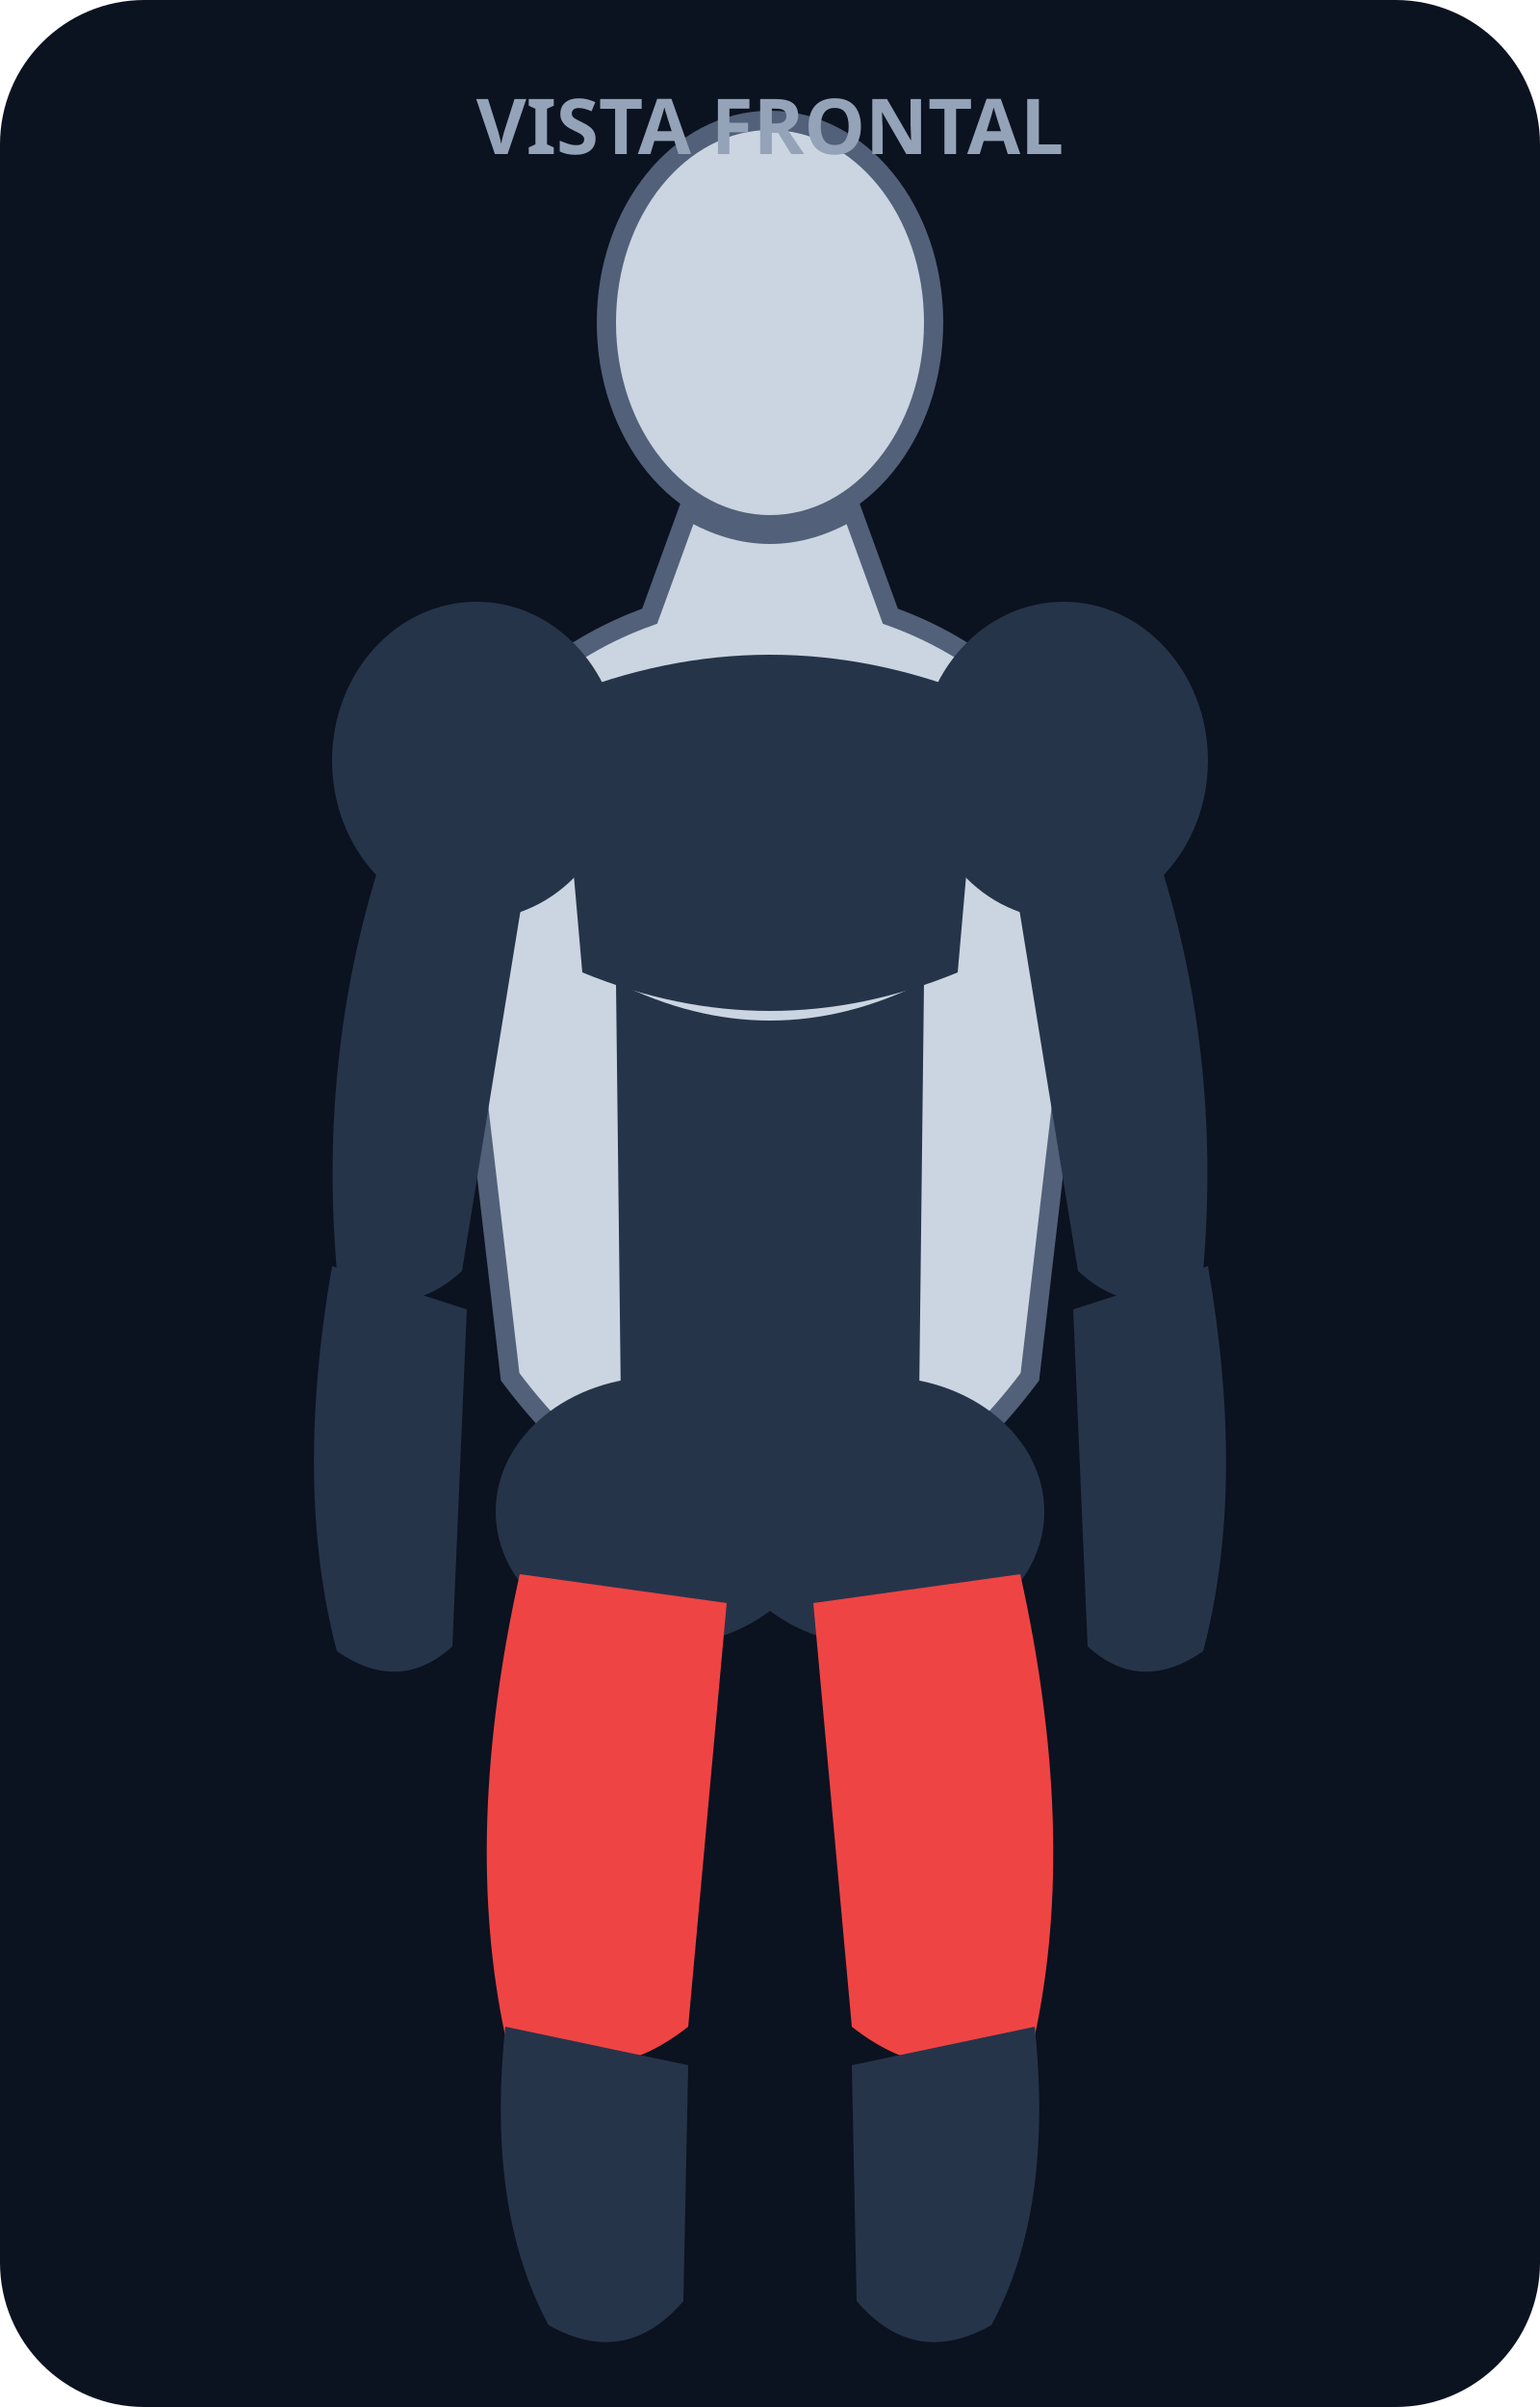
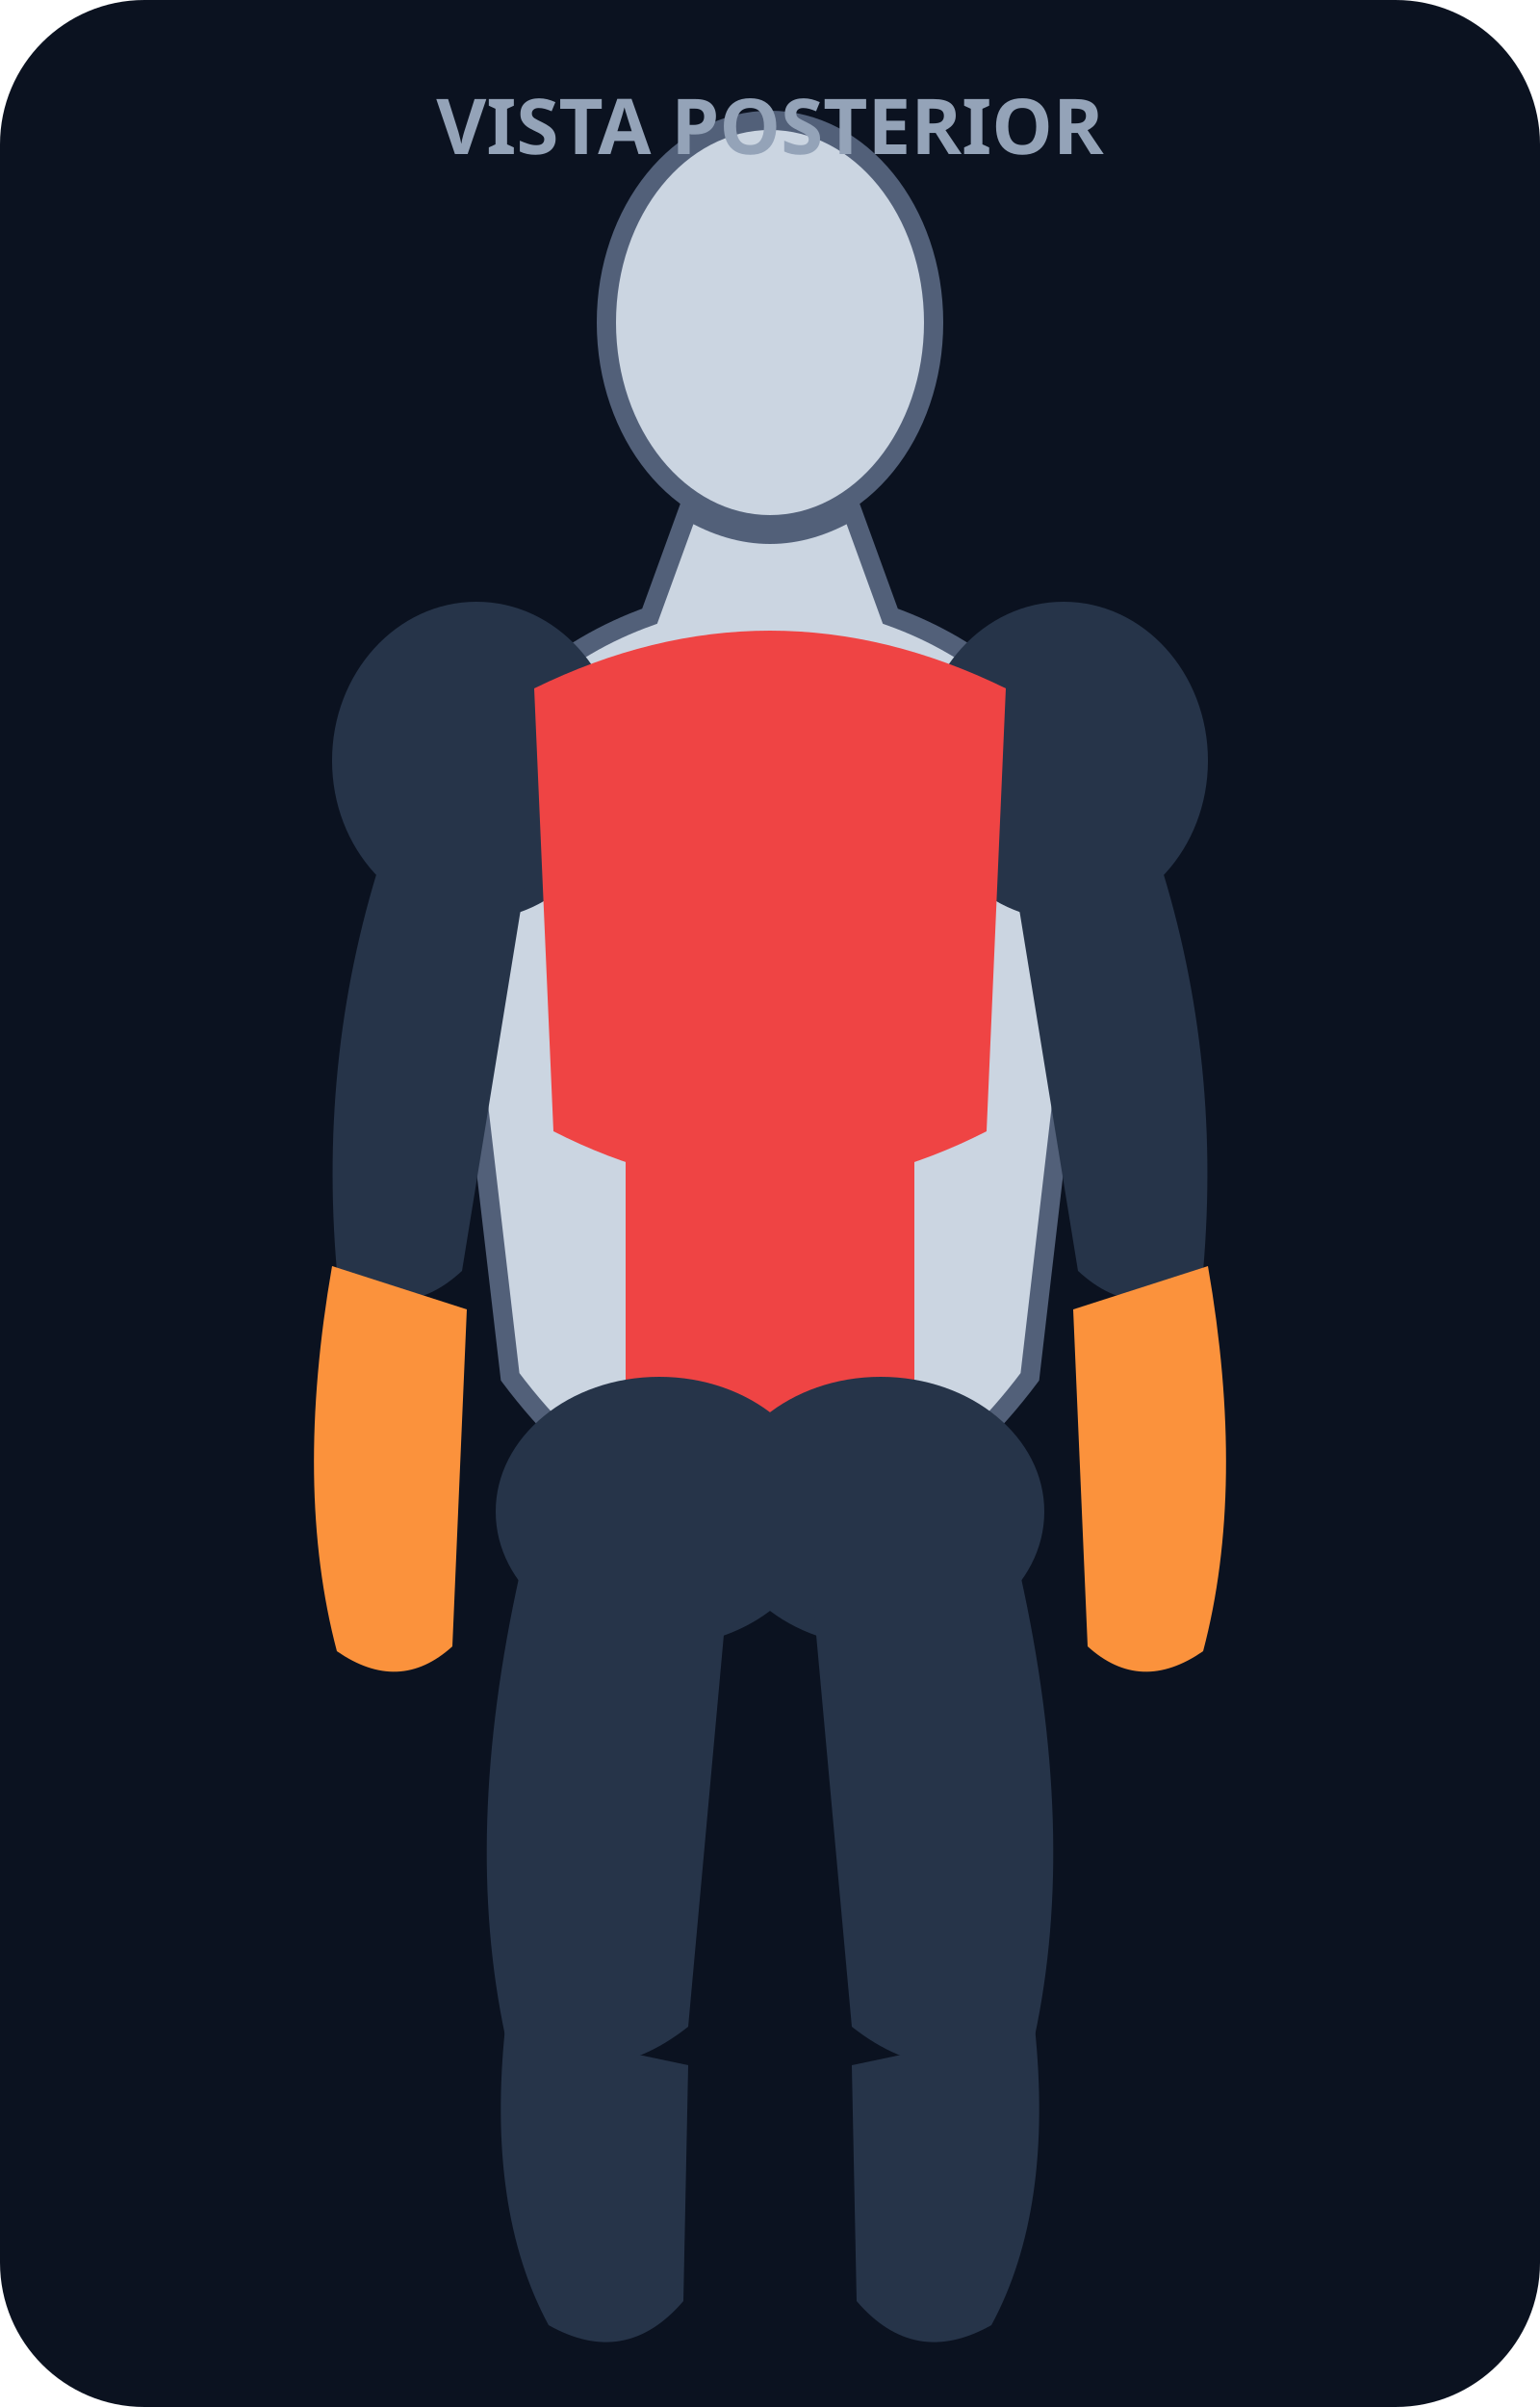
<svg xmlns="http://www.w3.org/2000/svg" viewBox="0 0 320 500">
  <rect width="320" height="500" rx="30" fill="#0b1220" />
  <ellipse cx="160" cy="67" rx="34" ry="42" fill="#cbd5e1" stroke="#526079" stroke-width="4" />
  <path d="M143 106 Q160 116 177 106 L185 128 Q213 138 228 166 L214 286 Q190 318 160 318 Q130 318 106 286 L92 166 Q107 138 135 128Z" fill="#cbd5e1" stroke="#526079" stroke-width="4" />
  <ellipse cx="99" cy="158" rx="30" ry="33" fill="#263449" />
  <ellipse cx="221" cy="158" rx="30" ry="33" fill="#263449" />
  <path d="M80 176 Q66 218 70 264 Q83 276 96 264 L109 184Z" fill="#263449" />
  <path d="M240 176 Q254 218 250 264 Q237 276 224 264 L211 184Z" fill="#263449" />
-   <path d="M69 263 Q61 309 70 343 Q83 352 94 342 L97 272Z" fill="#263449" />
-   <path d="M251 263 Q259 309 250 343 Q237 352 226 342 L223 272Z" fill="#263449" />
-   <path d="M116 145 Q160 127 204 145 L199 202 Q160 218 121 202Z" fill="#263449" />
-   <path d="M128 204 Q160 220 192 204 L191 290 Q160 304 129 290Z" fill="#263449" />
+   <path d="M69 263 Q61 309 70 343 Q83 352 94 342 L97 272Z" fill="#fb923c" />
+   <path d="M251 263 Q259 309 250 343 Q237 352 226 342 L223 272Z" fill="#fb923c" />
+   <path d="M111 143 Q160 119 209 143 L205 235 Q160 258 115 235Z" fill="#ef4444" />
+   <path d="M130 235 Q160 252 190 235 L190 291 Q160 305 130 291Z" fill="#ef4444" />
  <ellipse cx="137" cy="314" rx="34" ry="28" fill="#263449" />
  <ellipse cx="183" cy="314" rx="34" ry="28" fill="#263449" />
-   <path d="M108 327 Q96 381 105 423 Q124 436 143 421 L151 333Z" fill="#ef4444" />
-   <path d="M212 327 Q224 381 215 423 Q196 436 177 421 L169 333Z" fill="#ef4444" />
+   <path d="M108 327 Q96 381 105 423 Q124 436 143 421 L151 333Z" fill="#263449" />
+   <path d="M212 327 Q224 381 215 423 Q196 436 177 421 L169 333Z" fill="#263449" />
  <path d="M105 421 Q101 459 114 483 Q130 492 142 478 L143 429Z" fill="#263449" />
  <path d="M215 421 Q219 459 206 483 Q190 492 178 478 L177 429Z" fill="#263449" />
-   <text x="160" y="32" text-anchor="middle" fill="#94a3b8" font-family="system-ui" font-size="16" font-weight="700">VISTA FRONTAL</text>
+   <text x="160" y="32" text-anchor="middle" fill="#94a3b8" font-family="system-ui" font-size="16" font-weight="700">VISTA POSTERIOR</text>
</svg>
